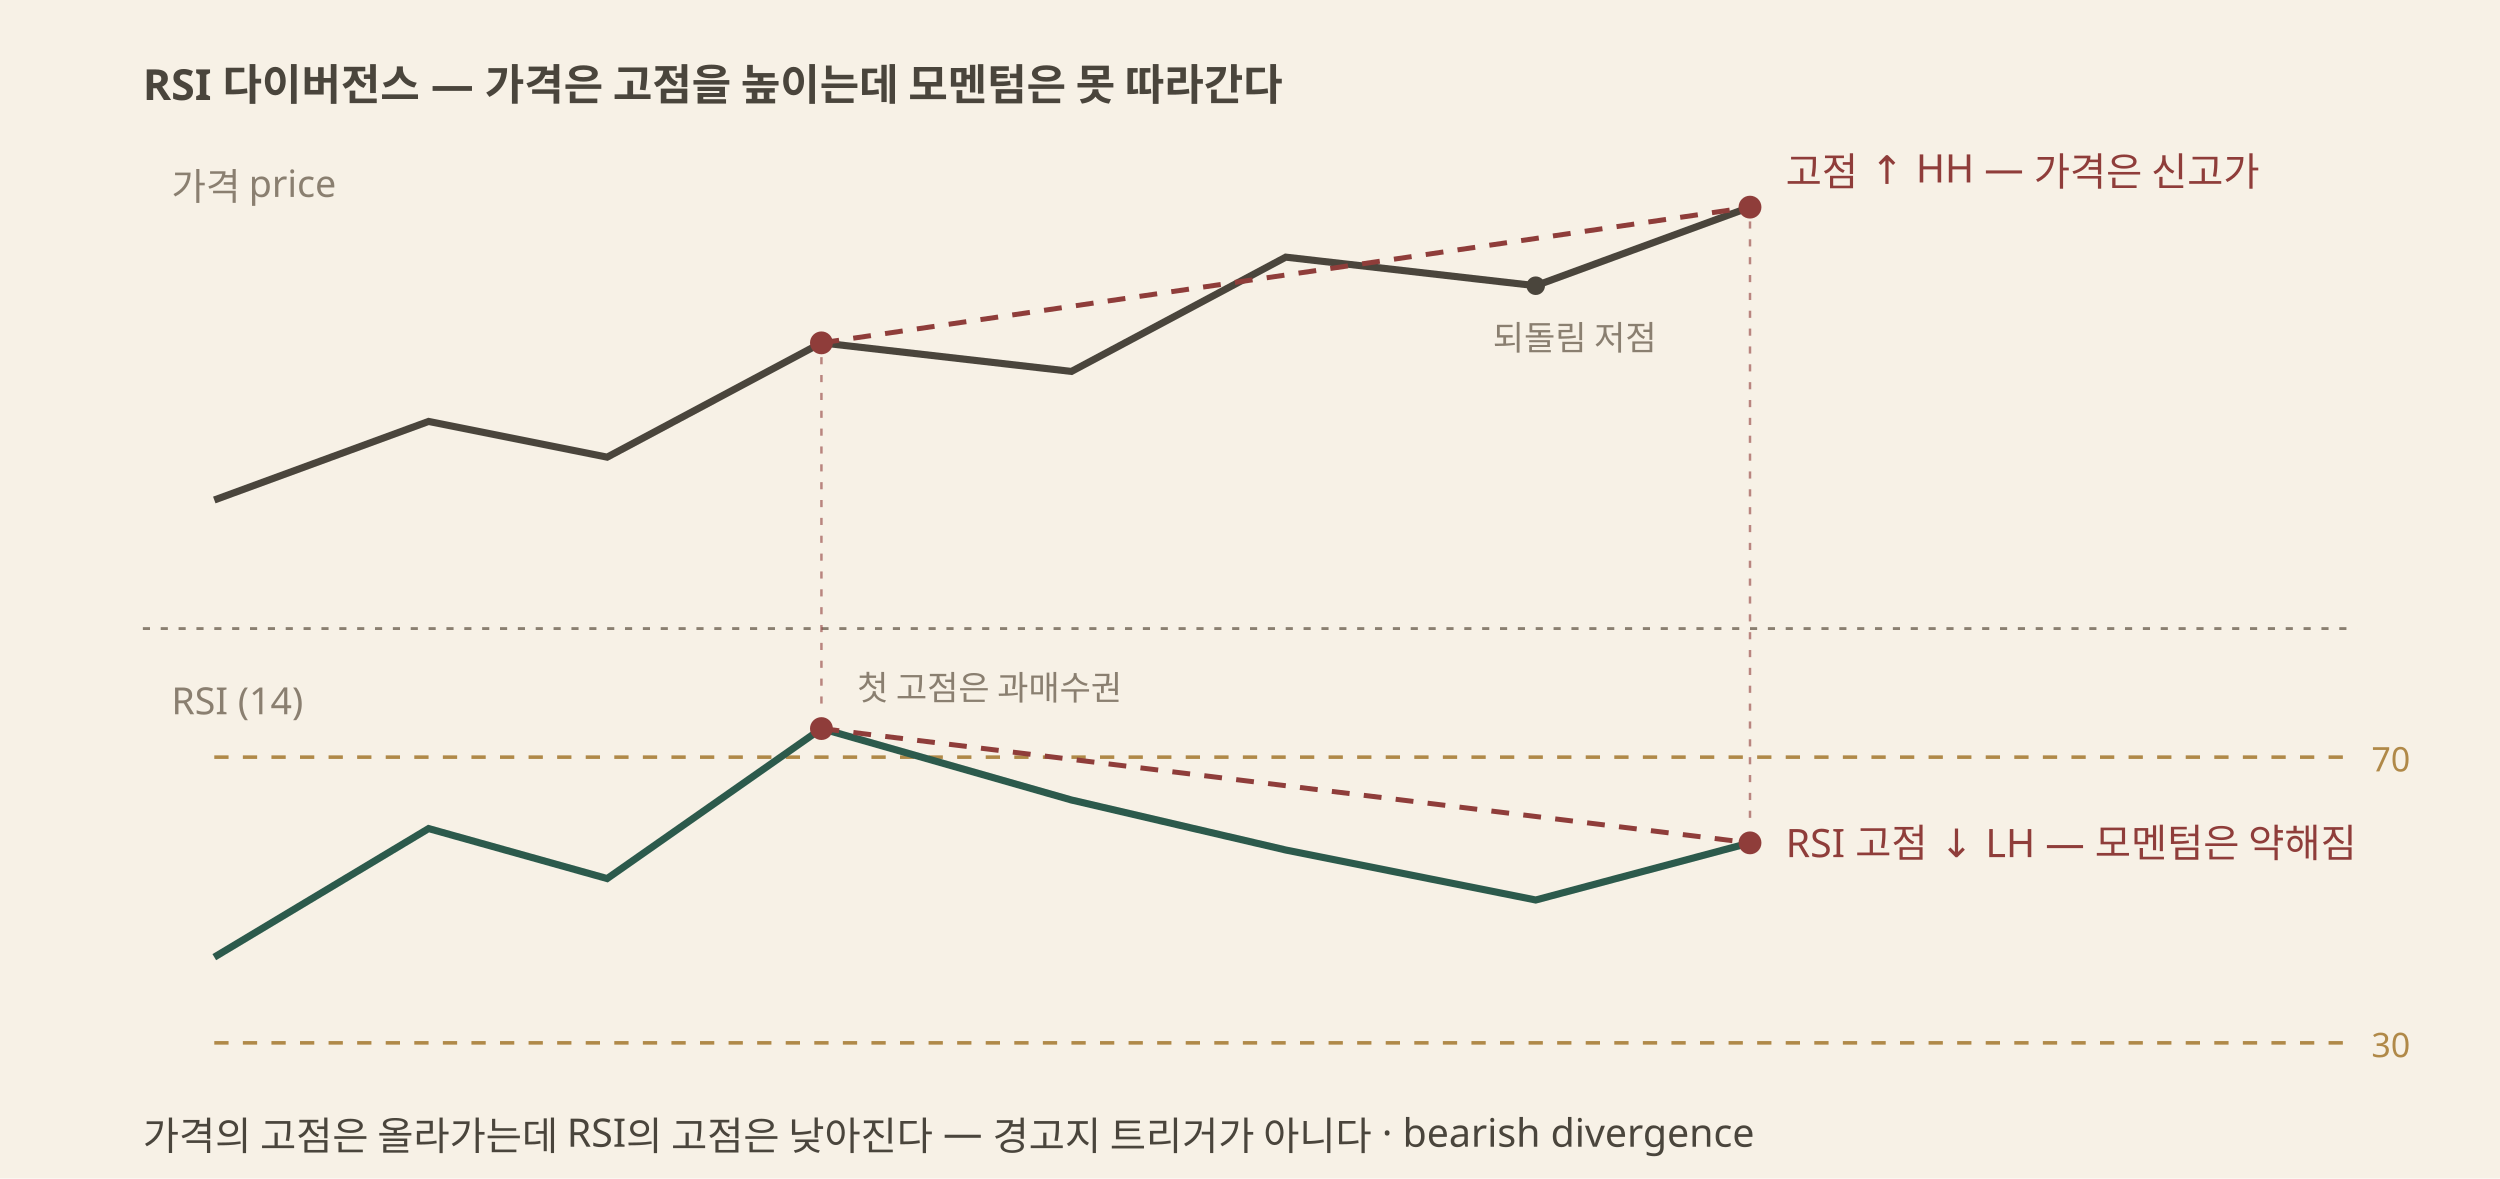
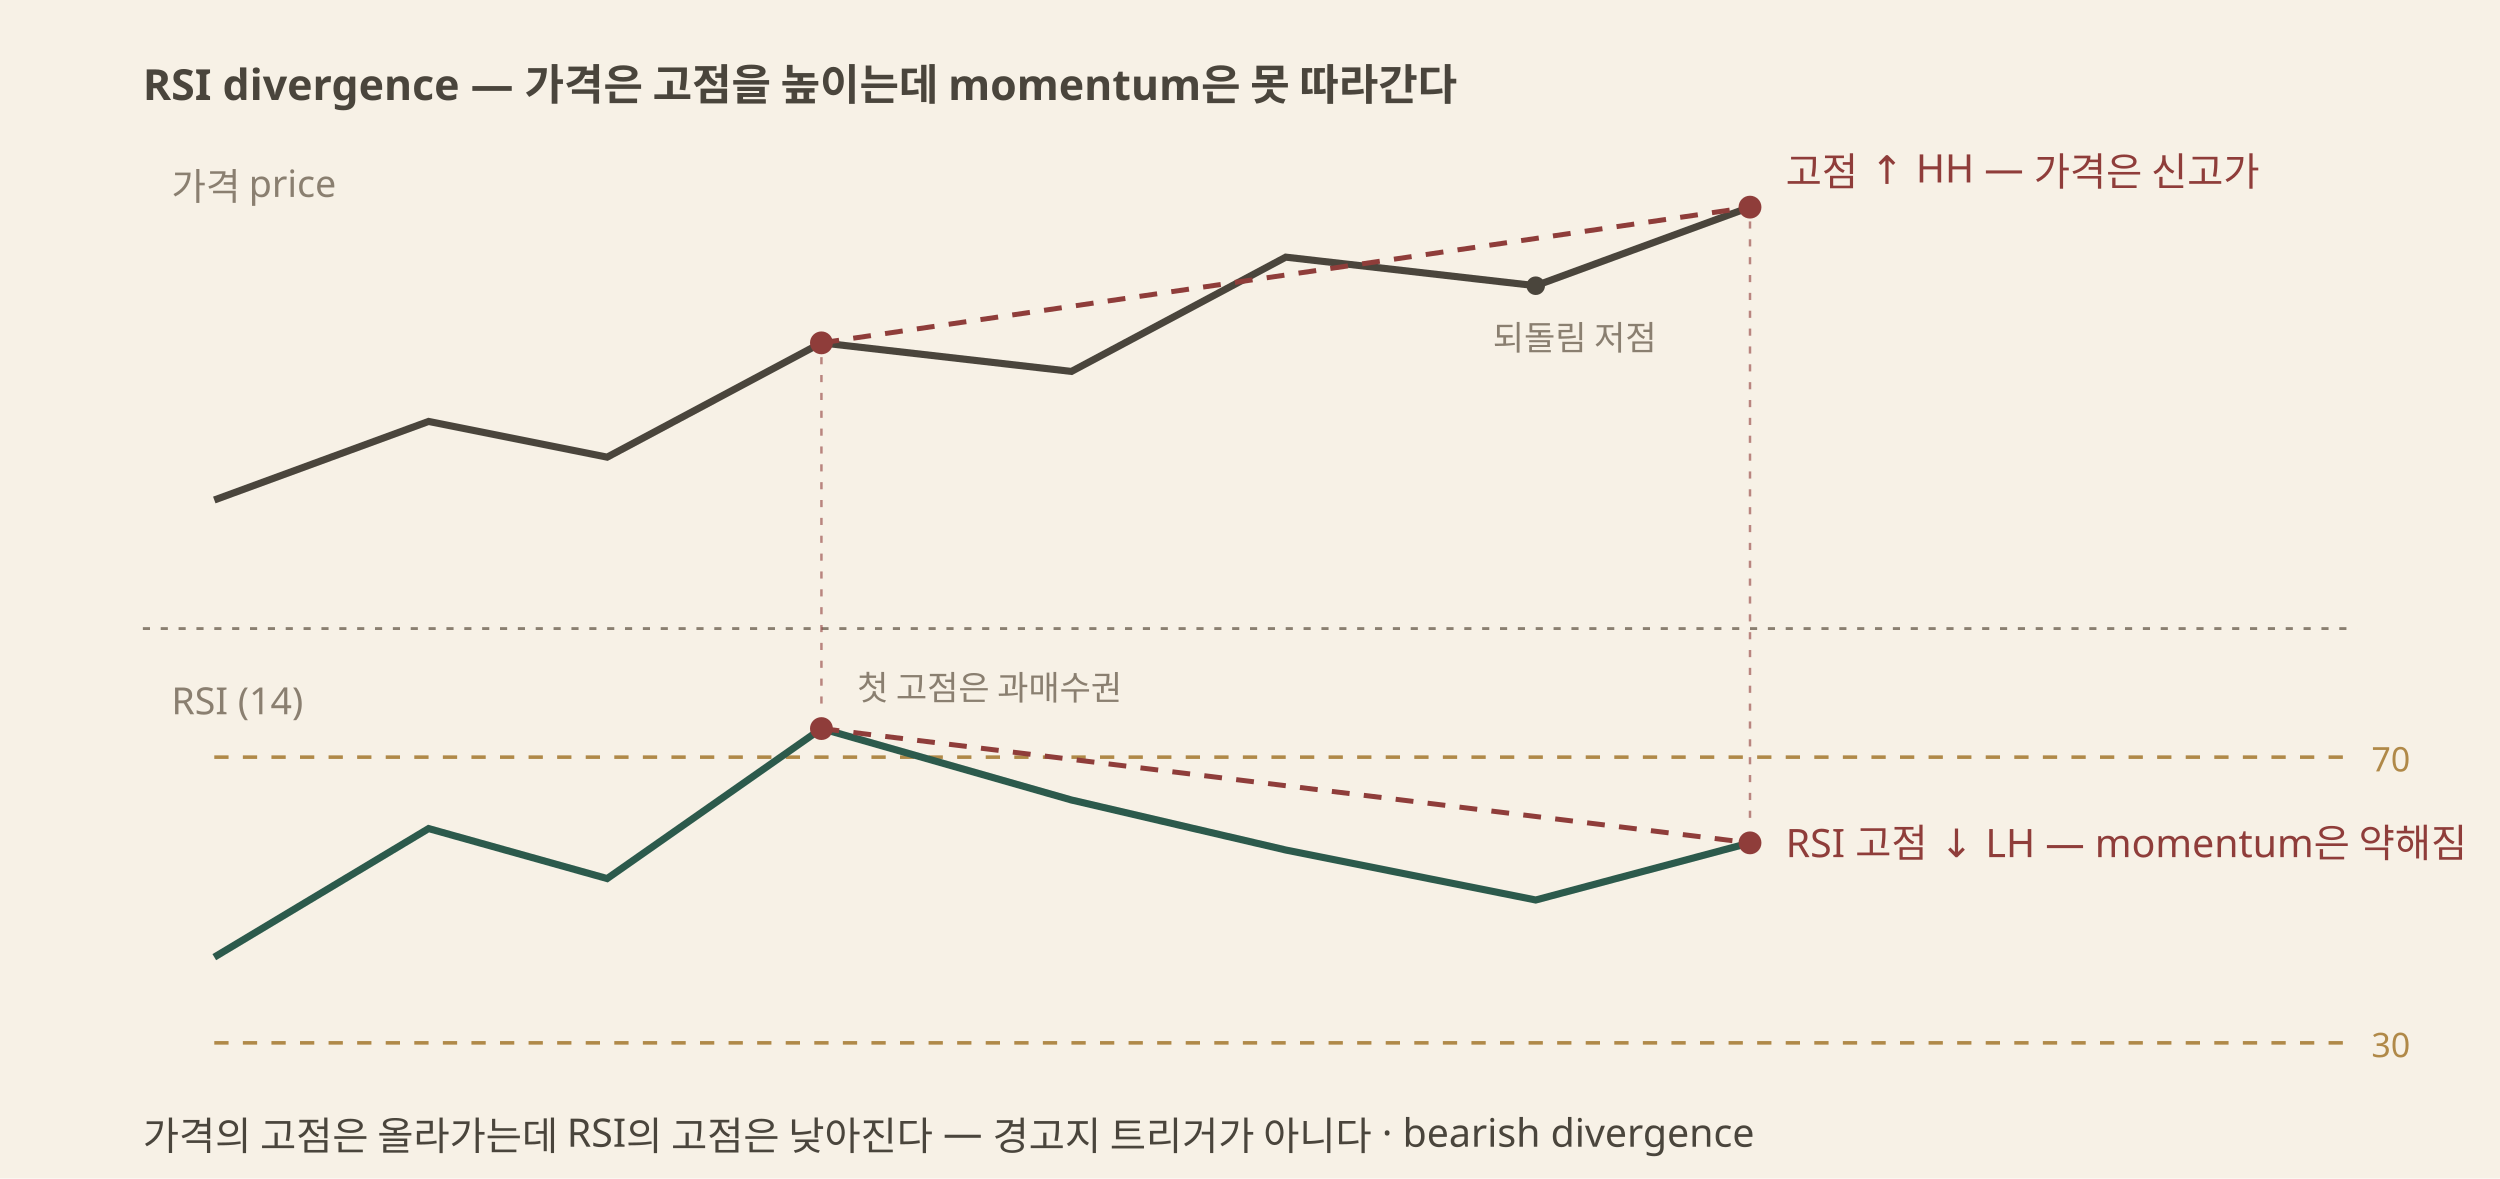
<svg xmlns="http://www.w3.org/2000/svg" viewBox="0 0 700 330" font-family="IBM Plex Sans KR, sans-serif">
  <rect width="700" height="330" fill="#f7f1e6" />
-   <text x="40" y="28" fill="#4a453c" font-size="12" font-weight="600">RSI 다이버전스 — 가격은 고점을 높이는데 모멘텀은 못 따라간다</text>
+   <text x="40" y="28" fill="#4a453c" font-size="12" font-weight="600">RSI divergence — 가격은 고점을 높이는데 momentum은 못 따라간다</text>
  <text x="48" y="56" fill="#8a7f70" font-size="10.5">가격 price</text>
  <polyline points="60,140 120,118 170,128 230,96 300,104 360,72 430,80 490,58" fill="none" stroke="#4a453c" stroke-width="2" />
  <line x1="230" y1="96" x2="490" y2="58" stroke="#8f3d3a" stroke-width="1.4" stroke-dasharray="5,4" />
  <circle cx="230" cy="96" r="3.2" fill="#8f3d3a" />
  <circle cx="490" cy="58" r="3.2" fill="#8f3d3a" />
  <text x="500" y="52" fill="#8f3d3a" font-size="11">고점 ↑ HH — 가격은 신고가</text>
  <circle cx="430" cy="80" r="2.6" fill="#4a453c" />
  <text x="418" y="98" fill="#8a7f70" font-size="9.5">되돌림 저점</text>
  <line x1="40" y1="176" x2="660" y2="176" stroke="#8a7f70" stroke-width="0.8" stroke-dasharray="2,3" />
  <text x="48" y="200" fill="#8a7f70" font-size="10.5">RSI (14)</text>
  <line x1="60" y1="212" x2="660" y2="212" stroke="#b08948" stroke-width="1" stroke-dasharray="4,4" />
  <line x1="60" y1="292" x2="660" y2="292" stroke="#b08948" stroke-width="1" stroke-dasharray="4,4" />
  <text x="664" y="216" fill="#b08948" font-size="9.5">70</text>
  <text x="664" y="296" fill="#b08948" font-size="9.5">30</text>
  <polyline points="60,268 120,232 170,246 230,204 300,224 360,238 430,252 490,236" fill="none" stroke="#2c5a4c" stroke-width="2" />
  <line x1="230" y1="204" x2="490" y2="236" stroke="#8f3d3a" stroke-width="1.4" stroke-dasharray="5,4" />
  <circle cx="230" cy="204" r="3.2" fill="#8f3d3a" />
  <circle cx="490" cy="236" r="3.2" fill="#8f3d3a" />
-   <text x="500" y="240" fill="#8f3d3a" font-size="11">RSI 고점 ↓ LH — 모멘텀은 약해짐</text>
+   <text x="500" y="240" fill="#8f3d3a" font-size="11">RSI 고점 ↓ LH — momentum은 약해짐</text>
  <text x="240" y="196" fill="#8a7f70" font-size="9.5">첫 고점은 과매수권</text>
  <line x1="230" y1="100" x2="230" y2="200" stroke="#8f3d3a" stroke-width="0.7" stroke-dasharray="2,3" opacity="0.6" />
  <line x1="490" y1="62" x2="490" y2="232" stroke="#8f3d3a" stroke-width="0.7" stroke-dasharray="2,3" opacity="0.6" />
  <text x="40" y="322" fill="#4a453c" font-size="11">가격의 고점은 올라가는데 RSI의 고점은 낮아진다 — 경고지 트리거가 아니다 · bearish divergence</text>
</svg>
